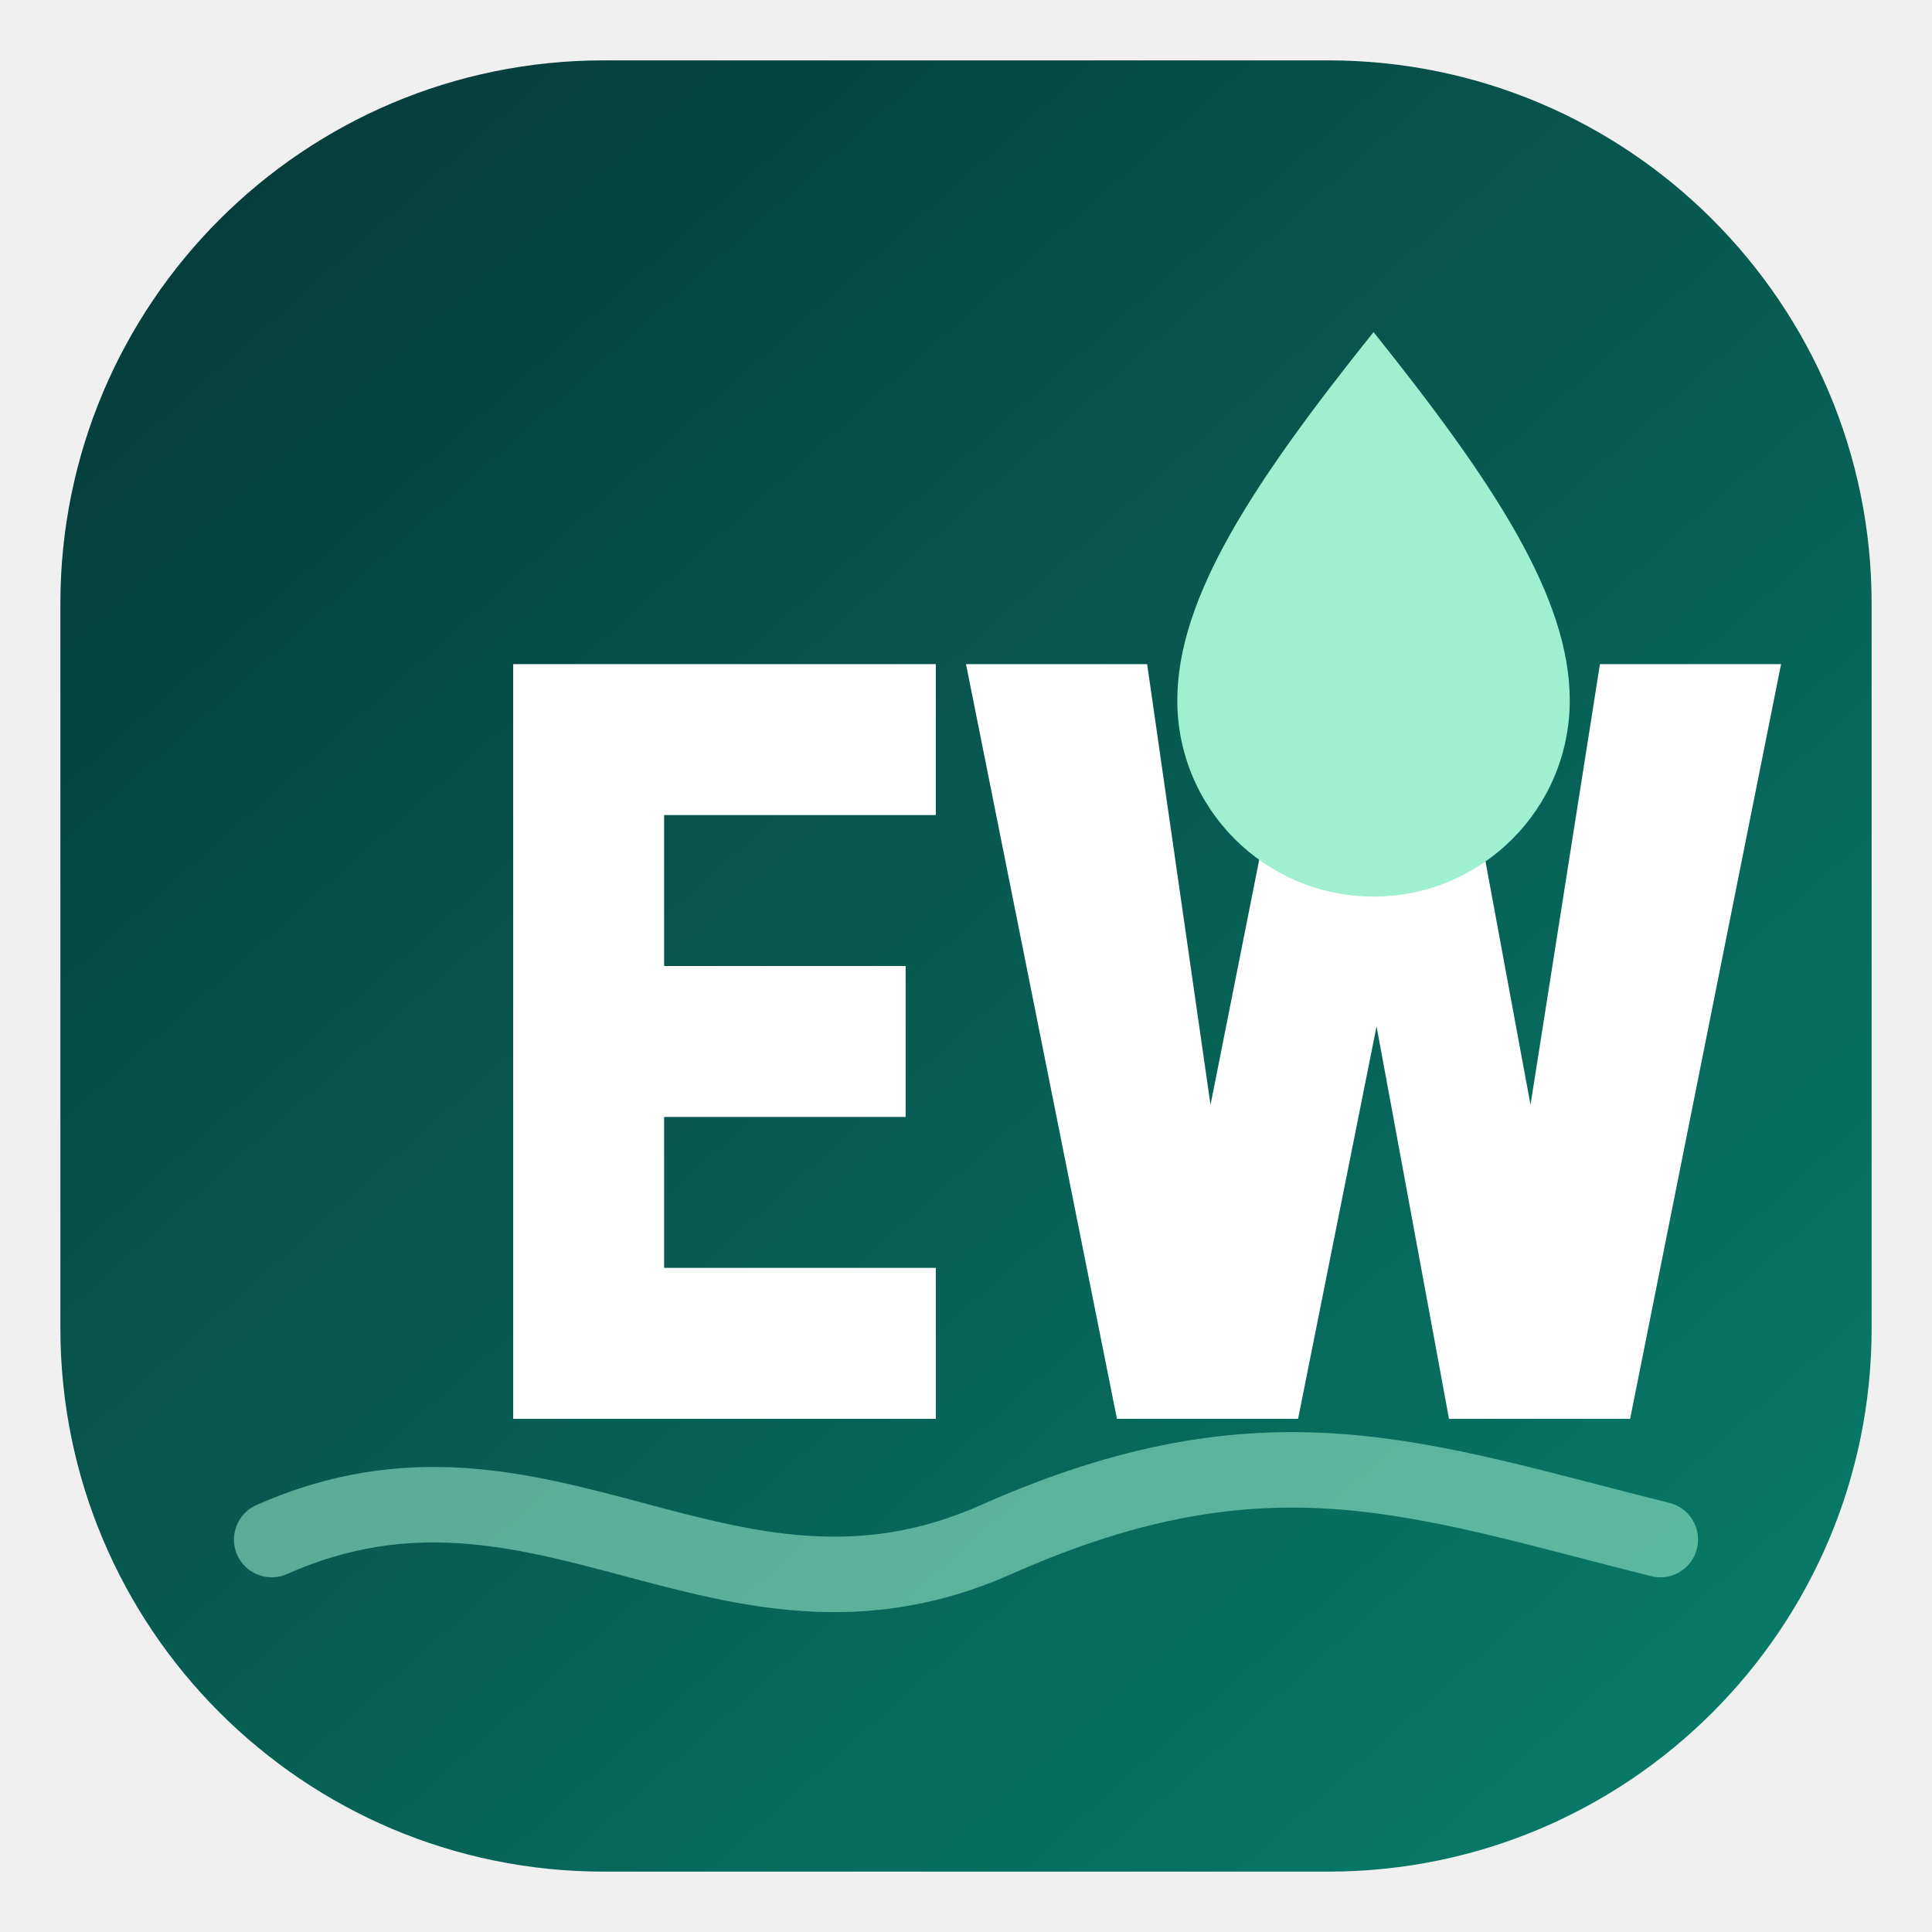
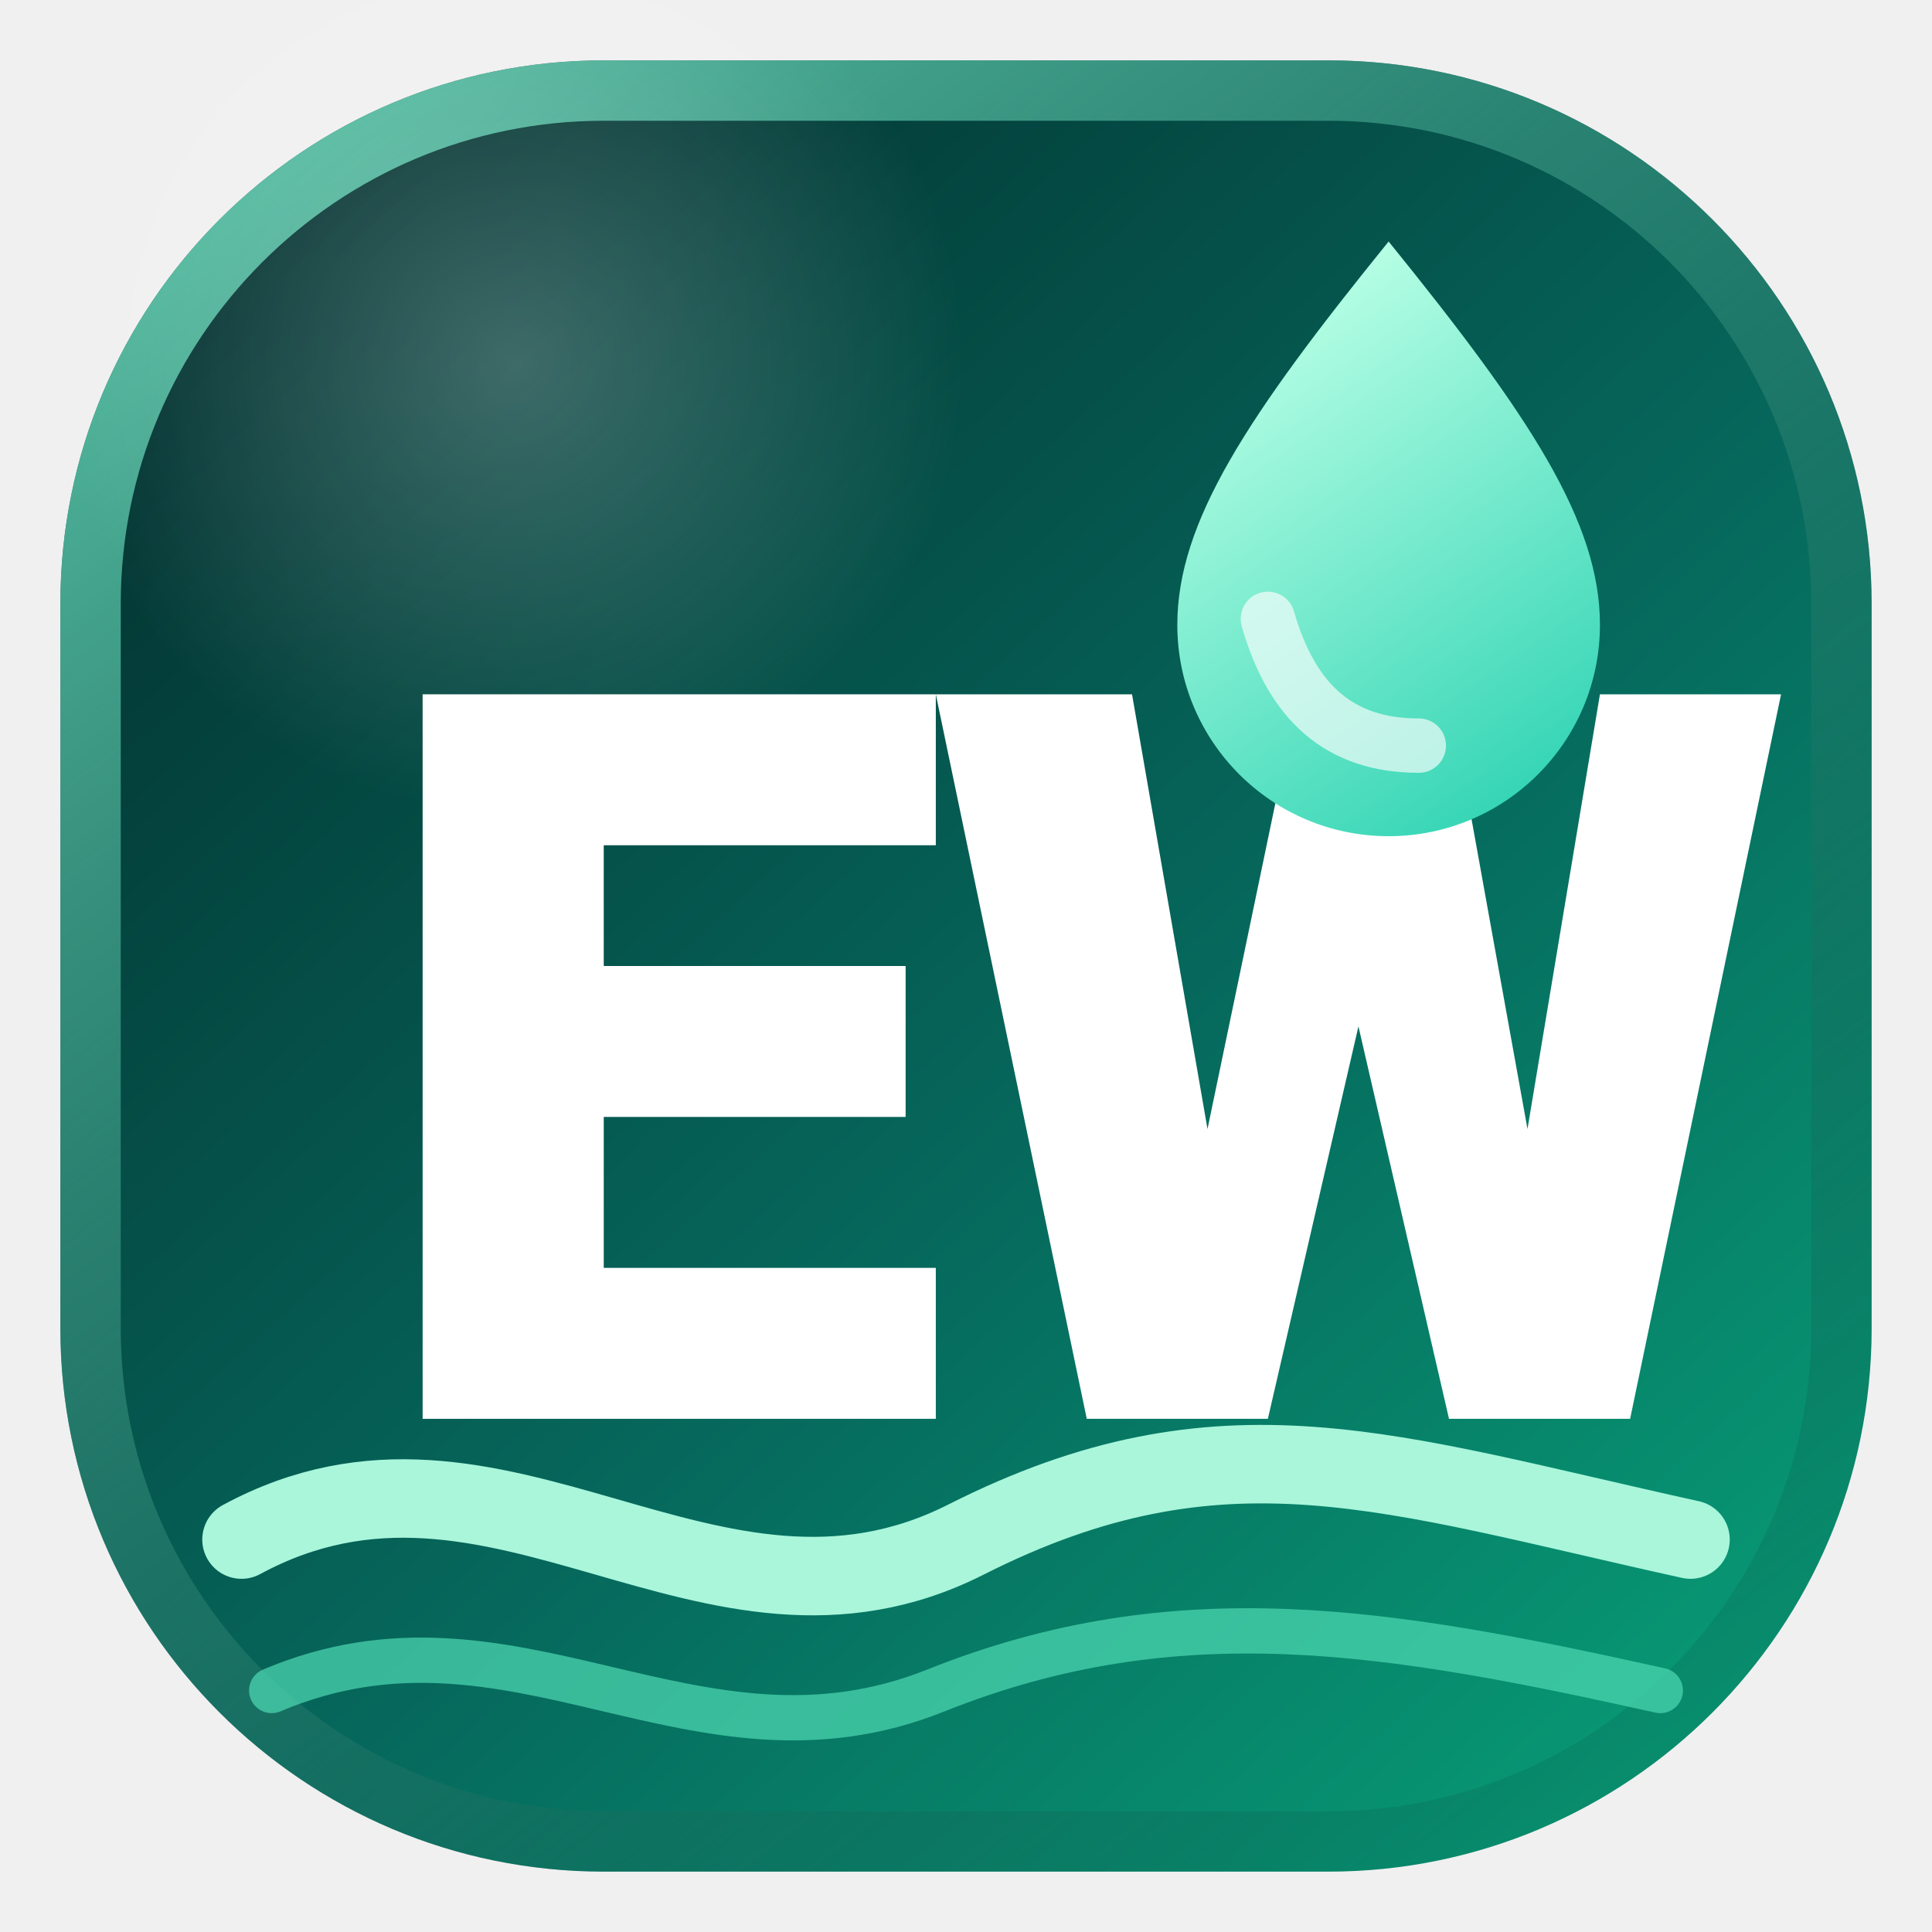
<svg xmlns="http://www.w3.org/2000/svg" width="64" height="64" viewBox="0 0 64 64" fill="none">
  <rect x="2" y="2" width="60" height="60" rx="18" fill="url(#a)" />
-   <path d="M17 22h14v5H22v5h8v5h-8v5h9v5H17V22Z" fill="white" />
-   <path d="m32 22 5 25h6l2.6-13L48 47h6l5-25h-6l-2.3 14.6L48 22h-5l-2.9 14.6L38 22h-6Z" fill="white" />
-   <path d="M45.5 11c-4 5-6.5 8.8-6.5 12.2a6.5 6.5 0 1 0 13 0C52 19.8 49.5 16 45.5 11Z" fill="#9EF0D0" />
-   <path d="M9 51c9-4 15 4 24 0s14-2 22 0" stroke="#9EF0D0" stroke-width="2.5" stroke-linecap="round" opacity=".55" />
+   <rect x="3" y="3" width="58" height="58" rx="17" stroke="url(#b)" stroke-width="2" />
+   <circle cx="17" cy="12" r="15" fill="url(#c)" opacity=".42" />
+   <path d="M14 23h17v5H20v4h10v5H20v5h11v5H14V23Z" fill="white" />
+   <path d="m31 23 5 24h6l3-13 3 13h6l5-24h-6l-2.4 14.4L48 23h-5l-3 14.4L37.5 23H31Z" fill="white" />
+   <path d="M46 8c-4.7 5.8-7 9.3-7 12.7a7 7 0 1 0 14 0C53 17.3 50.7 13.8 46 8Z" fill="url(#d)" />
+   <path d="M42 20.5c.8 2.8 2.4 4.2 5 4.2" stroke="white" stroke-width="1.8" stroke-linecap="round" opacity=".65" />
+   <path d="M8 51c8.5-4.6 15.5 4.3 24 0s14-2.2 24 0" stroke="#A9F6DB" stroke-width="2.6" stroke-linecap="round" />
+   <path d="M9 56c8-3.4 14 3.2 22 0s15-2 24 0" stroke="#4CD8B2" stroke-width="1.5" stroke-linecap="round" opacity=".72" />
  <defs>
-     <linearGradient id="a" x1="8" y1="6" x2="57" y2="61" gradientUnits="userSpaceOnUse">
-       <stop stop-color="#063D3B" />
-       <stop offset="1" stop-color="#087C69" />
+     <linearGradient id="a" x1="8" y1="5" x2="59" y2="61" gradientUnits="userSpaceOnUse">
+       <stop stop-color="#032F2E" />
+       <stop offset=".55" stop-color="#06685C" />
+       <stop offset="1" stop-color="#08A078" />
+     </linearGradient>
+     <linearGradient id="b" x1="12" y1="4" x2="55" y2="61" gradientUnits="userSpaceOnUse">
+       <stop stop-color="#73F1CC" stop-opacity=".7" />
+       <stop offset="1" stop-color="#032F2E" stop-opacity=".1" />
+     </linearGradient>
+     <radialGradient id="c">
+       <stop stop-color="white" stop-opacity=".55" />
+       <stop offset="1" stop-color="white" stop-opacity="0" />
+     </radialGradient>
+     <linearGradient id="d" x1="41" y1="11" x2="52" y2="27" gradientUnits="userSpaceOnUse">
+       <stop stop-color="#B8FFE5" />
+       <stop offset="1" stop-color="#2BD2B2" />
    </linearGradient>
  </defs>
</svg>
